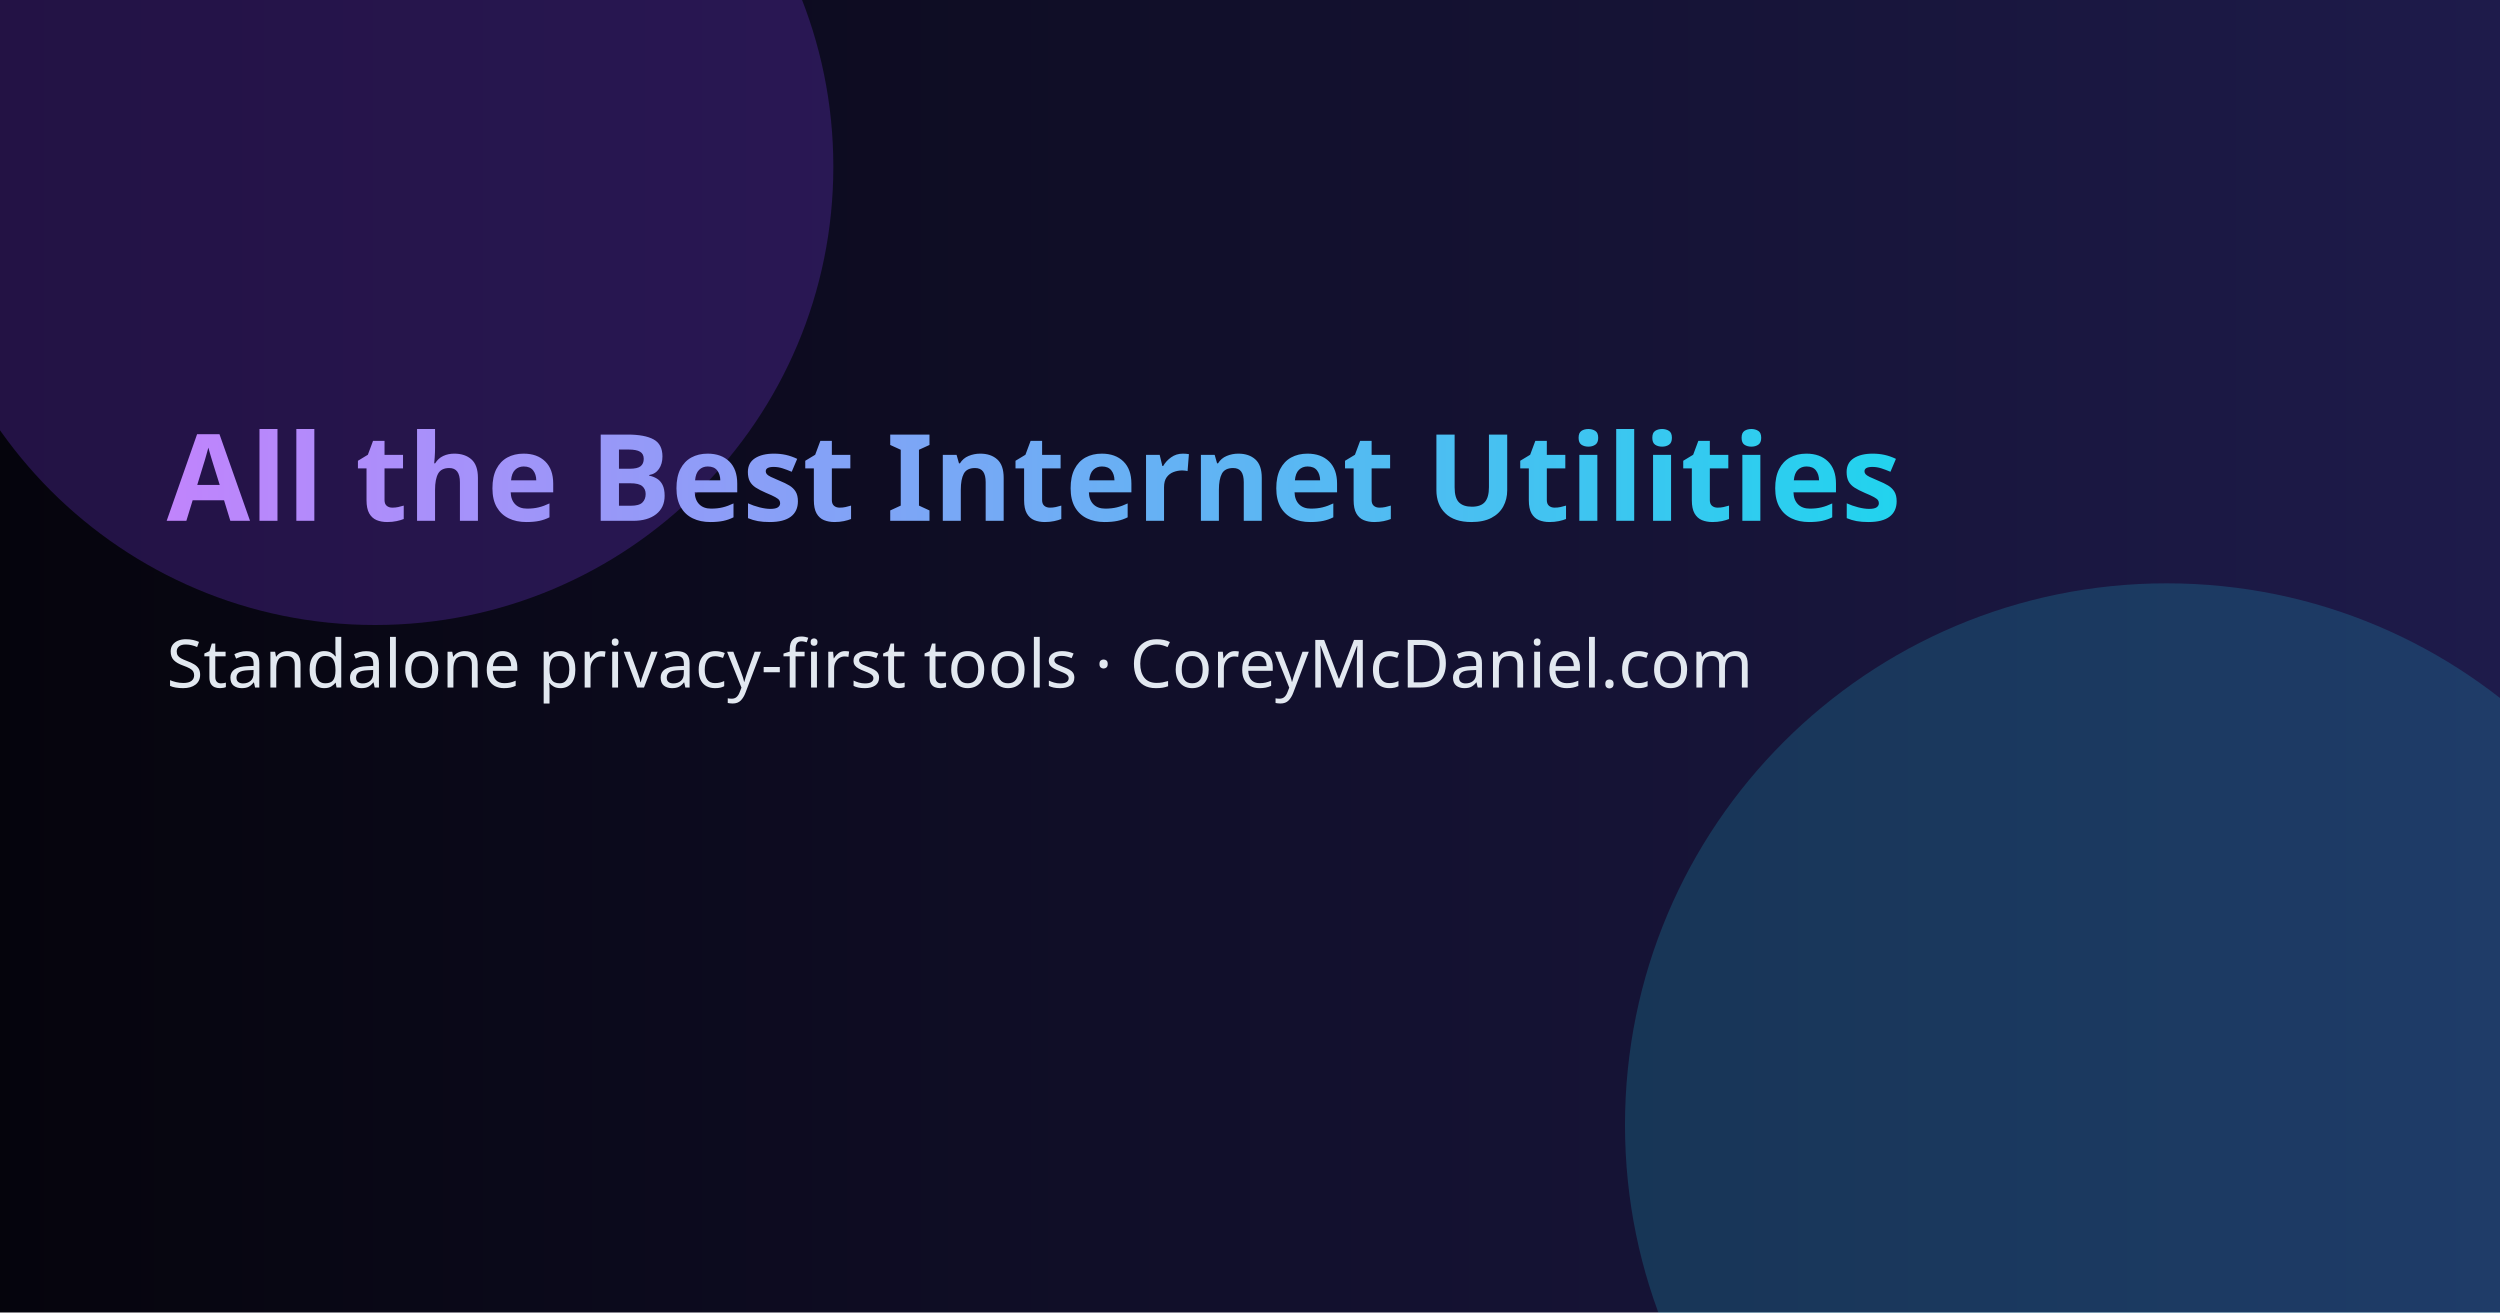
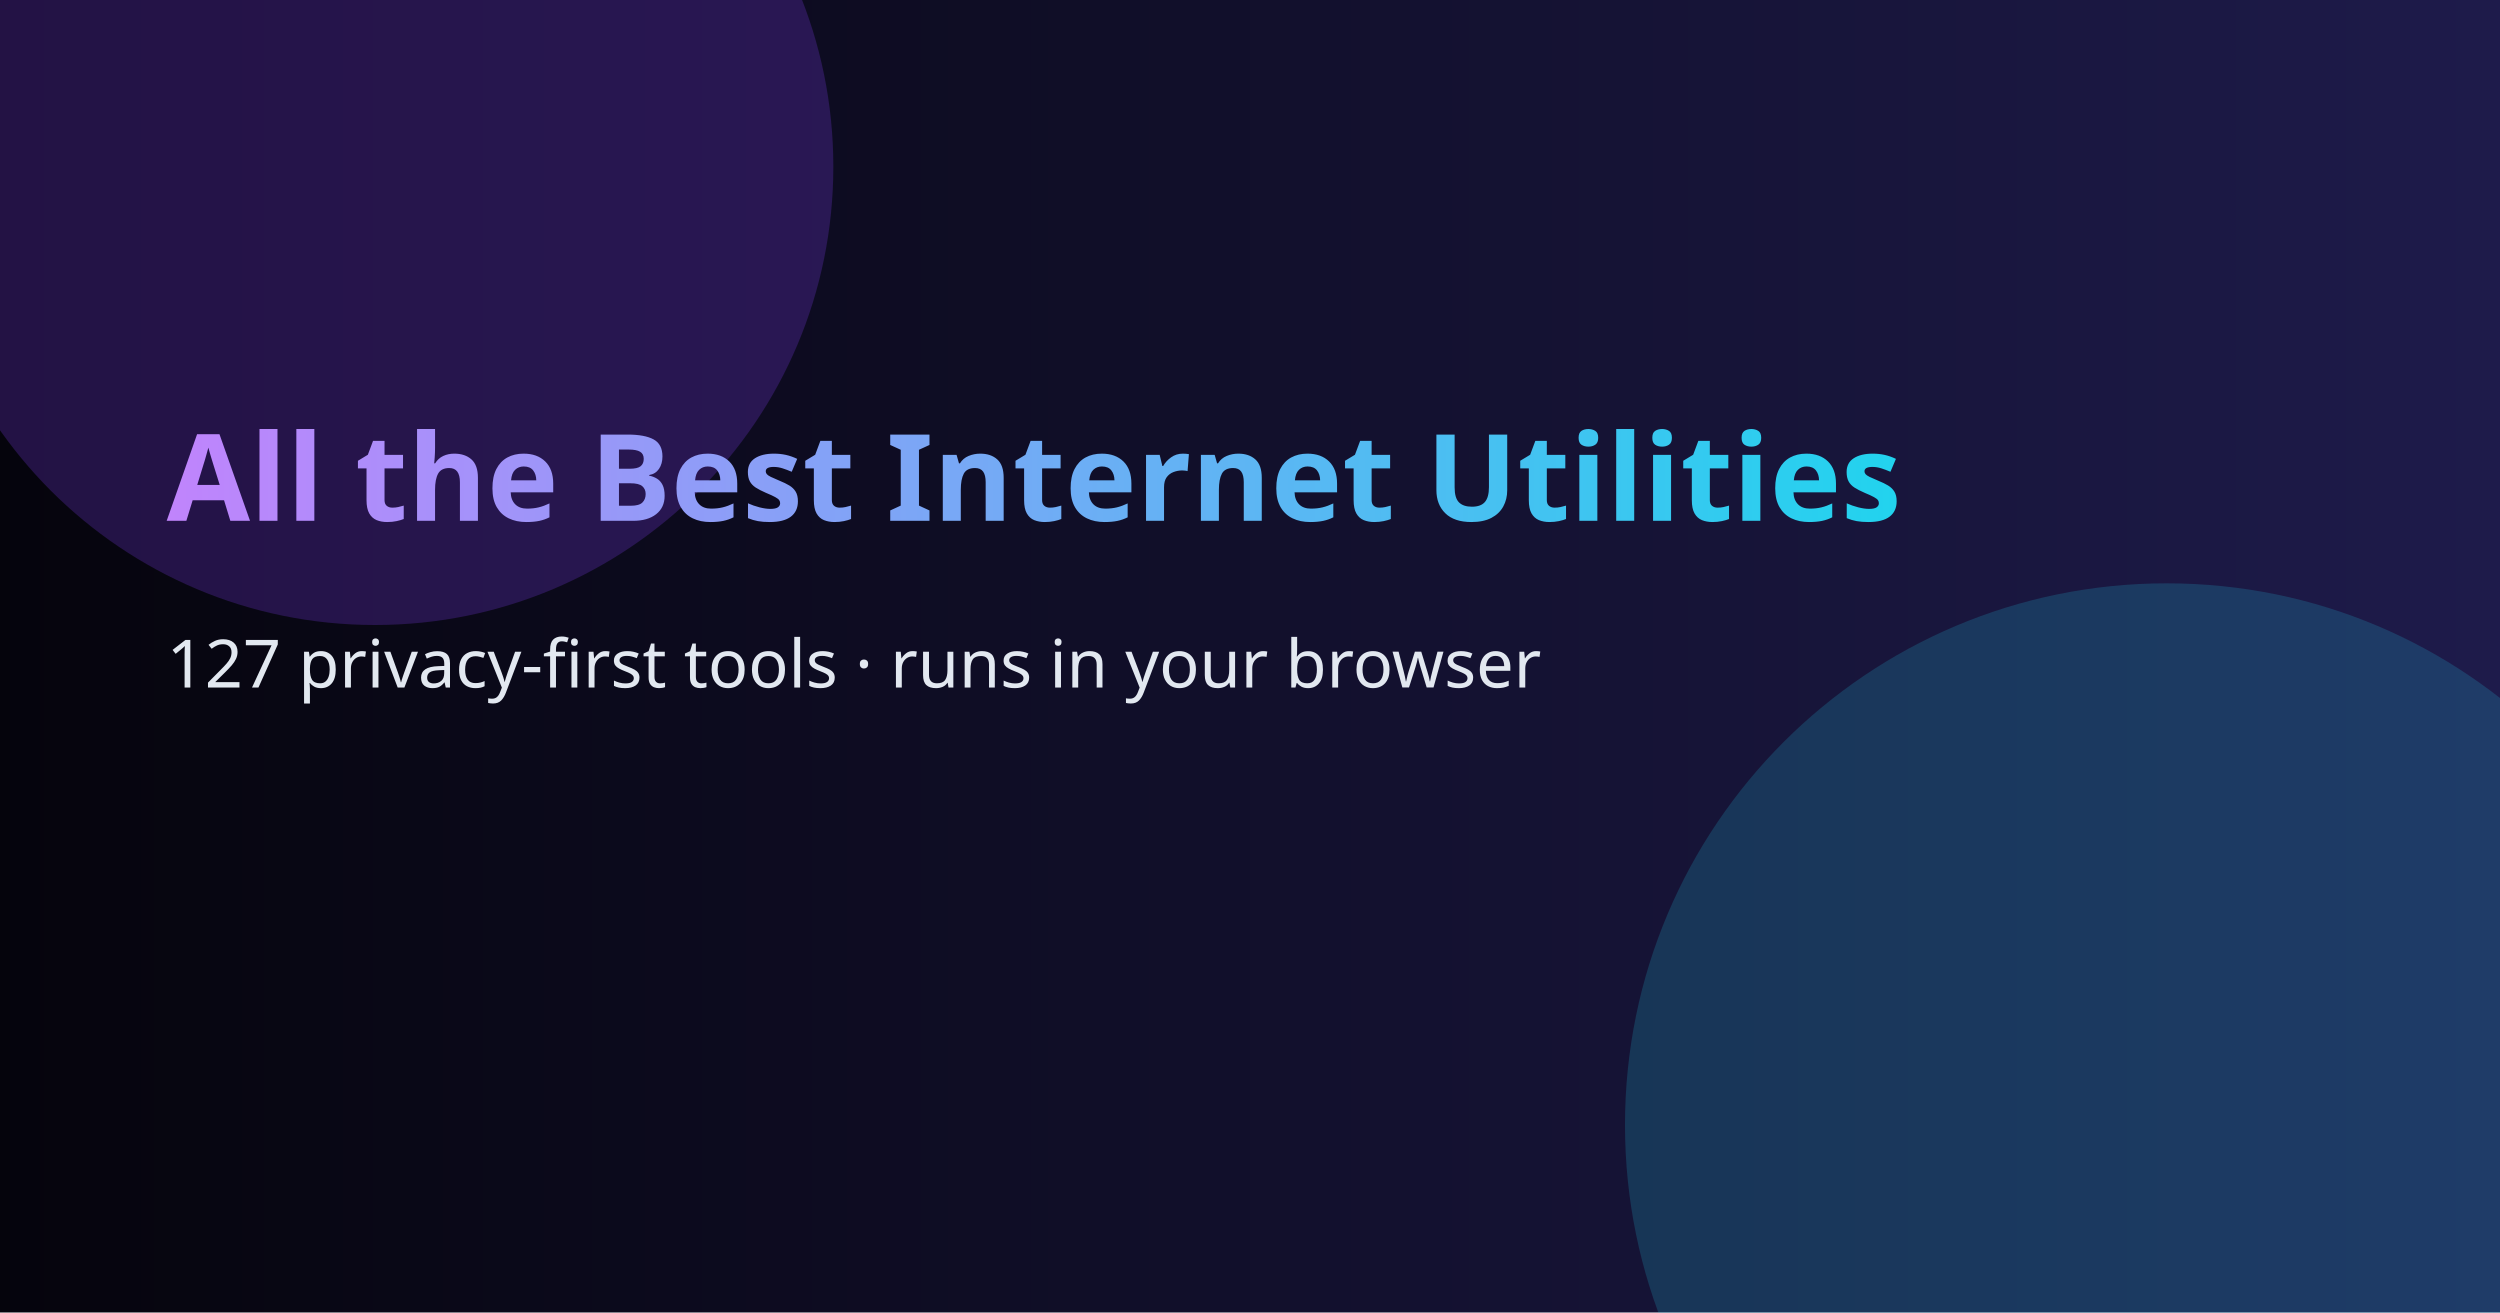
<svg xmlns="http://www.w3.org/2000/svg" width="1200" height="630" viewBox="0 0 1200 630">
  <defs>
    <linearGradient id="bg" x1="0" x2="1">
      <stop stop-color="#05040c" />
      <stop offset="1" stop-color="#1e1b4b" />
    </linearGradient>
    <linearGradient id="n" x1="0" x2="1">
      <stop stop-color="#c084fc" />
      <stop offset="1" stop-color="#22d3ee" />
    </linearGradient>
  </defs>
  <rect width="1200" height="630" fill="url(#bg)" />
  <circle cx="180" cy="80" r="220" fill="#7c3aed" opacity=".25" />
  <circle cx="1040" cy="540" r="260" fill="#22d3ee" opacity=".18" />
  <text x="80" y="250" fill="url(#n)" font-size="58" font-family="Segoe UI, sans-serif" font-weight="700">All the Best Internet Utilities</text>
-   <text x="80" y="330" fill="#e2e8f0" font-size="32" font-family="Segoe UI, sans-serif">Standalone privacy-first tools · CoreyMcDaniel.com</text>
+   <text x="80" y="330" fill="#e2e8f0" font-size="32" font-family="Segoe UI, sans-serif">127 privacy-first tools · runs in your browser</text>
</svg>
